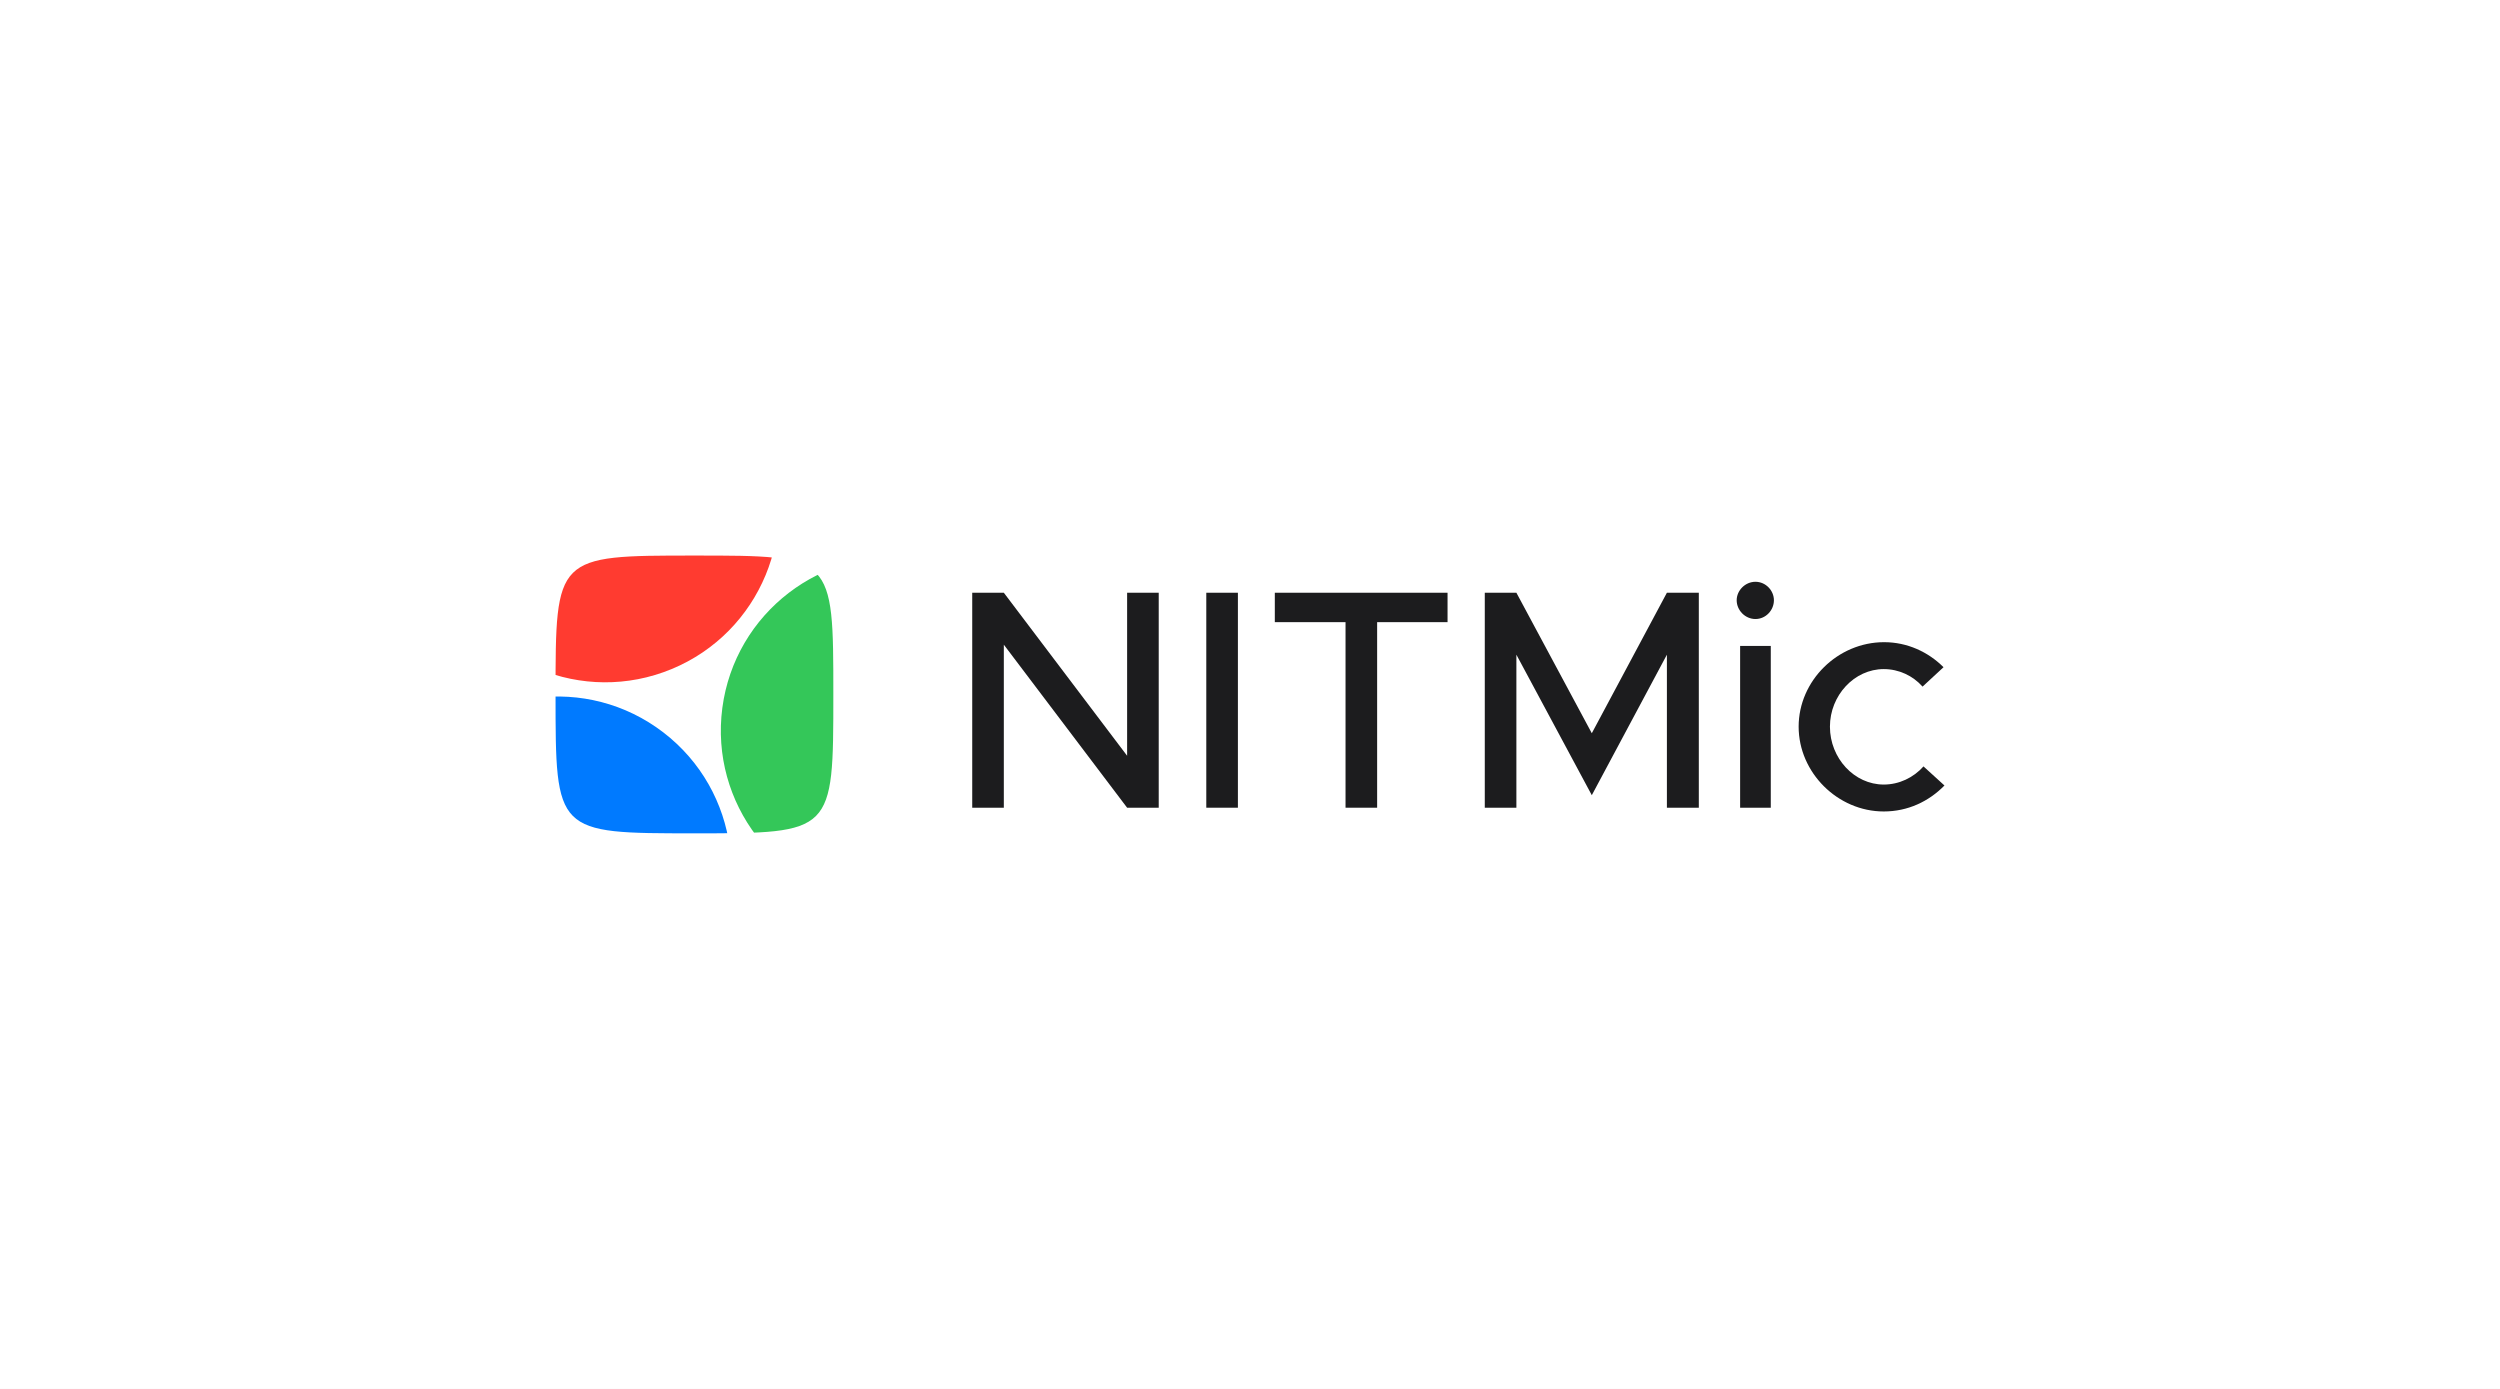
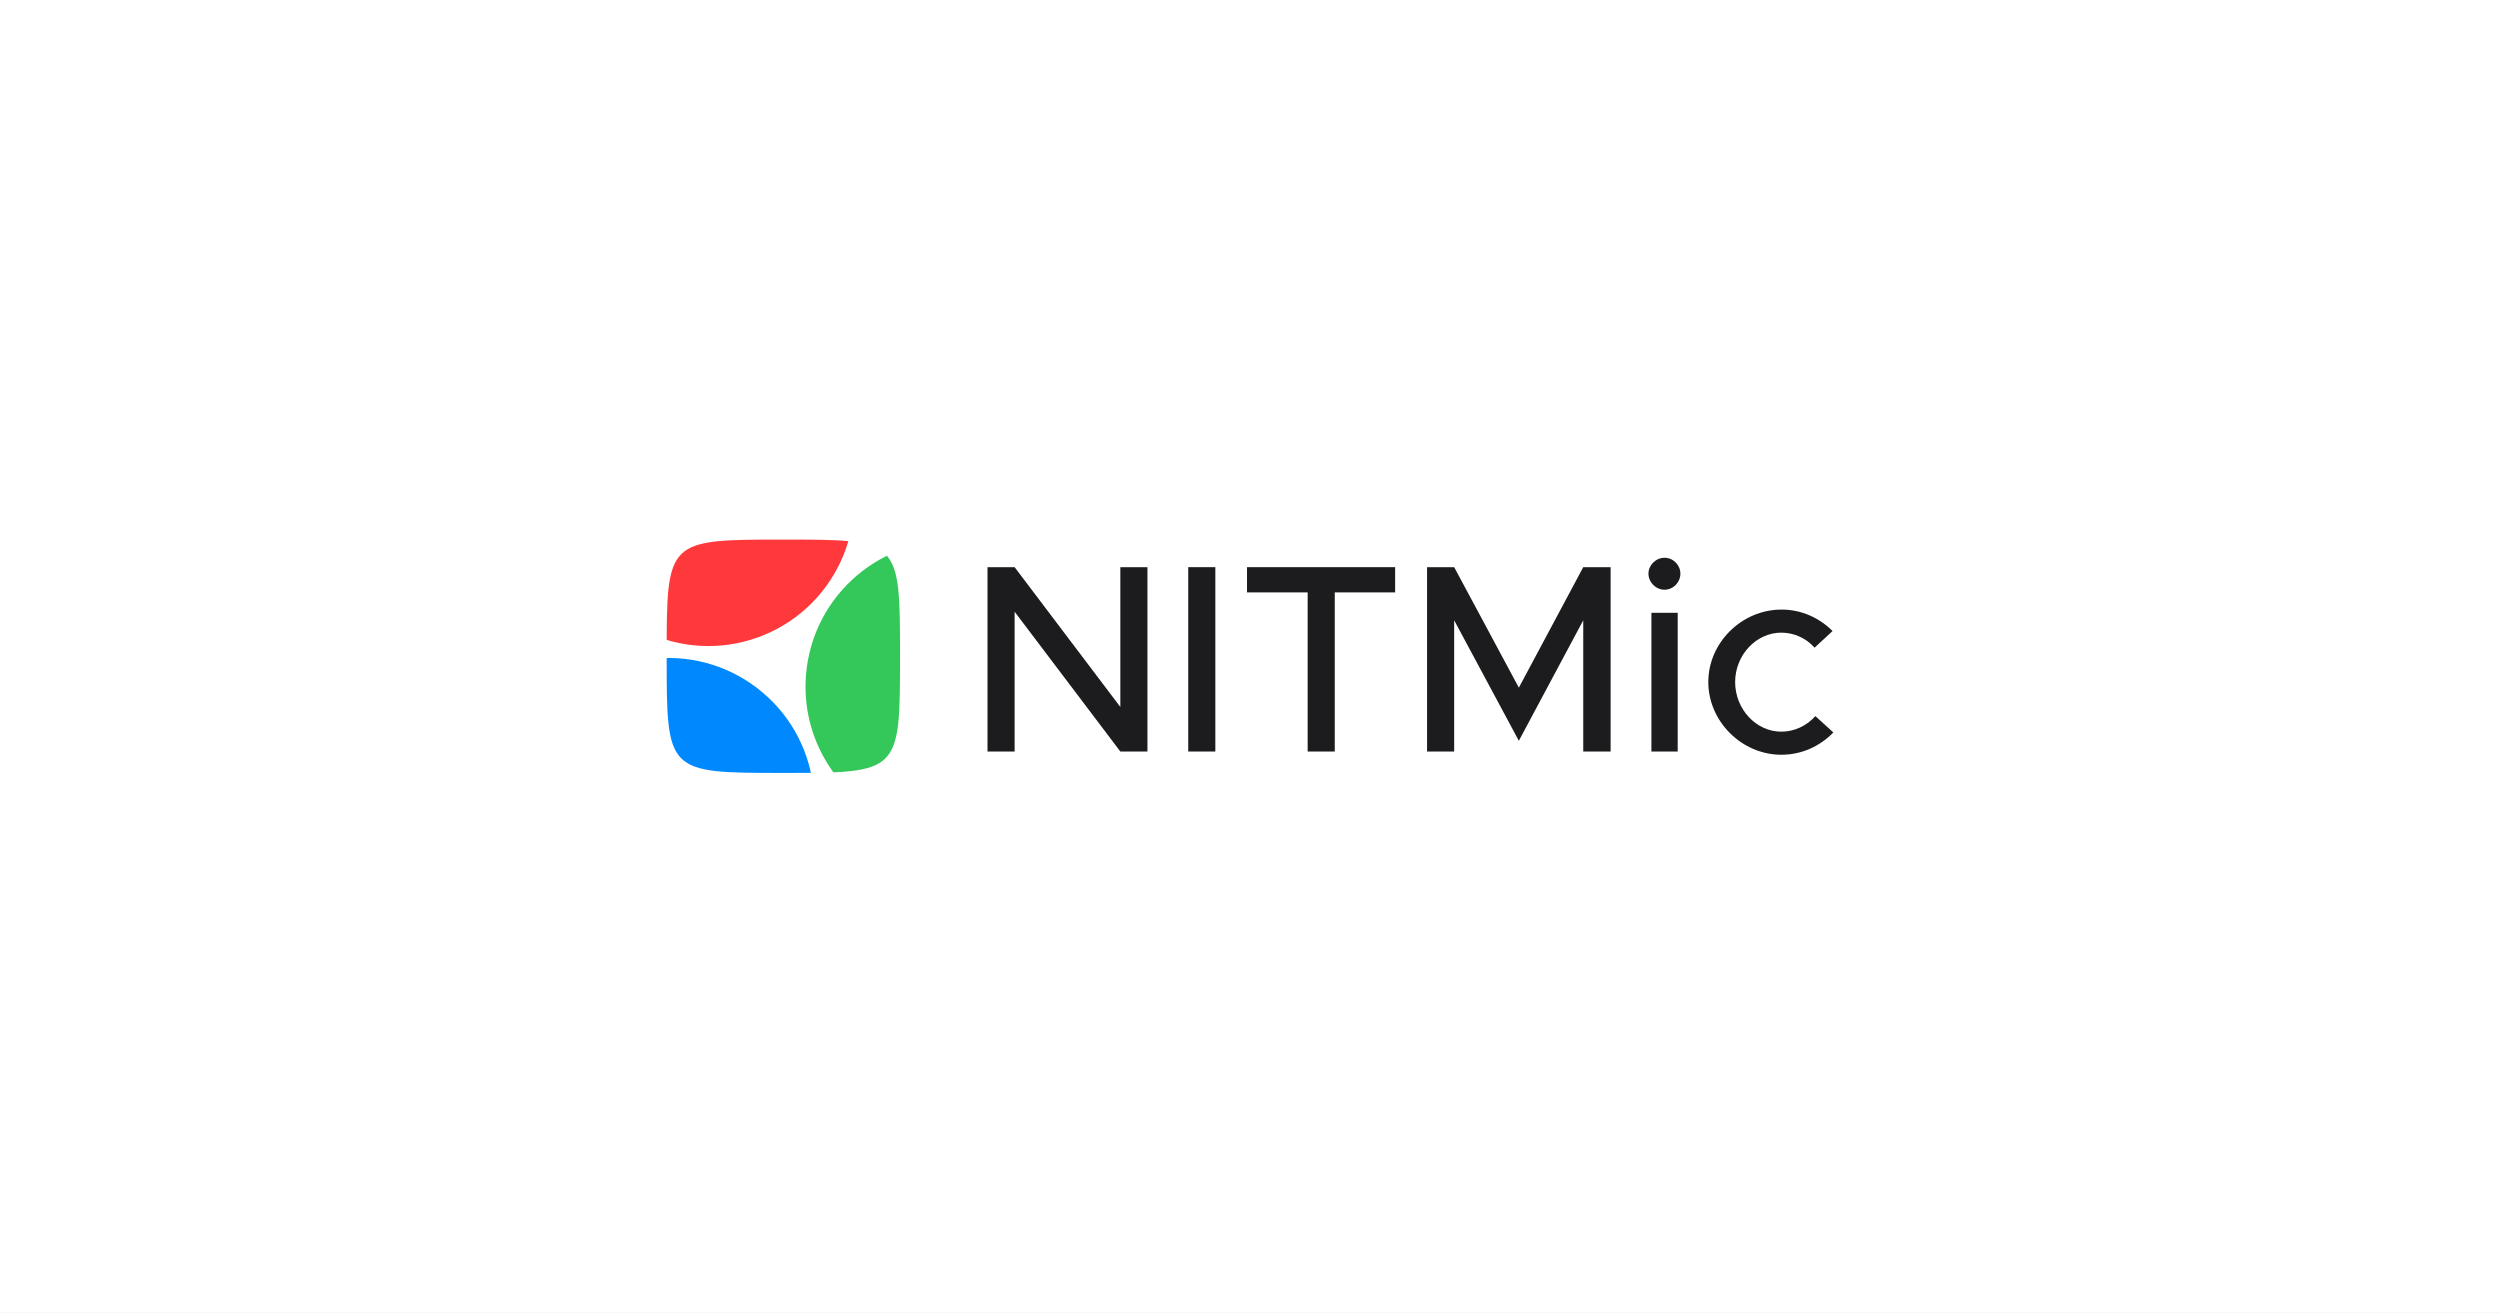
- <svg xmlns="http://www.w3.org/2000/svg" width="100%" height="100%" viewBox="0 0 2304 1280" version="1.1" xml:space="preserve" style="fill-rule:evenodd;clip-rule:evenodd;stroke-linejoin:round;stroke-miterlimit:2;">
-   <g transform="matrix(1,0,0,1,-8364,0)">
-     <g id="padded-logo-short_light" transform="matrix(2.25,0,0,1.25,-3718.5,0)">
+ <svg xmlns="http://www.w3.org/2000/svg" width="100%" height="100%" viewBox="0 0 2400 1260" version="1.1" xml:space="preserve" style="fill-rule:evenodd;clip-rule:evenodd;stroke-linejoin:round;stroke-miterlimit:2;">
+   <g transform="matrix(1,0,0,1,-7980,0)">
+     <g id="padded-logo-short_light" transform="matrix(2.34375,0,0,1.23047,-4605.94,0)">
      <rect x="5370" y="0" width="1024" height="1024" style="fill:white;" />
-       <g transform="matrix(0.734838,0,0,1.32271,-255.52,-6261.42)">
-         <g transform="matrix(174.419,0,0,174.419,8184.12,5184)">
-           <path d="M0.076,-0L0.177,-0L0.177,-0.521L0.571,-0L0.672,-0L0.672,-0.687L0.571,-0.687L0.571,-0.166L0.177,-0.687L0.076,-0.687L0.076,-0Z" style="fill:rgb(28,28,30);fill-rule:nonzero;" />
+       <g transform="matrix(0.466667,0,0,0.177778,3137.07,420.978)">
+         <g transform="matrix(1.35039,0,0,6.75195,-5429.83,-34072)">
+           <g transform="matrix(174.419,0,0,174.419,8192.84,5184)">
+             <path d="M0.076,-0L0.177,-0L0.177,-0.521L0.571,-0L0.672,-0L0.672,-0.687L0.571,-0.687L0.571,-0.166L0.177,-0.687L0.076,-0.687L0.076,-0Z" style="fill:rgb(28,28,30);fill-rule:nonzero;" />
+           </g>
+           <g transform="matrix(174.419,0,0,174.419,8323.31,5184)">
+             <rect x="0.076" y="-0.687" width="0.101" height="0.687" style="fill:rgb(28,28,30);fill-rule:nonzero;" />
+           </g>
+           <g transform="matrix(174.419,0,0,174.419,8367.26,5184)">
+             <path d="M0.269,-0L0.37,-0L0.37,-0.593L0.595,-0.593L0.595,-0.687L0.043,-0.687L0.043,-0.593L0.269,-0.593L0.269,-0Z" style="fill:rgb(28,28,30);fill-rule:nonzero;" />
+           </g>
+           <g transform="matrix(174.419,0,0,174.419,8478.54,5184)">
+             <path d="M0.076,-0L0.177,-0L0.177,-0.489L0.418,-0.04L0.658,-0.489L0.658,-0L0.76,-0L0.76,-0.687L0.658,-0.687L0.418,-0.238L0.177,-0.687L0.076,-0.687L0.076,-0Z" style="fill:rgb(28,28,30);fill-rule:nonzero;" />
+           </g>
+           <g transform="matrix(174.419,0,0,174.419,8627.67,5184)">
+             <path d="M0.106,-0.603C0.139,-0.603 0.165,-0.631 0.165,-0.663C0.165,-0.694 0.139,-0.722 0.106,-0.722C0.073,-0.722 0.046,-0.694 0.046,-0.663C0.046,-0.631 0.073,-0.603 0.106,-0.603ZM0.057,-0L0.155,-0L0.155,-0.517L0.057,-0.517L0.057,-0Z" style="fill:rgb(28,28,30);fill-rule:nonzero;" />
+           </g>
+           <g transform="matrix(174.419,0,0,174.419,8669.01,5184)">
+             <path d="M0.304,0.012C0.381,0.012 0.448,-0.02 0.498,-0.071L0.431,-0.132C0.399,-0.096 0.353,-0.074 0.304,-0.074C0.21,-0.074 0.132,-0.158 0.132,-0.259C0.132,-0.359 0.21,-0.443 0.304,-0.443C0.352,-0.443 0.397,-0.422 0.428,-0.387L0.495,-0.449C0.446,-0.498 0.379,-0.529 0.305,-0.529C0.157,-0.529 0.032,-0.406 0.032,-0.259C0.032,-0.112 0.157,0.012 0.304,0.012Z" style="fill:rgb(28,28,30);fill-rule:nonzero;" />
+           </g>
        </g>
-         <g transform="matrix(174.419,0,0,174.419,8314.59,5184)">
-           <rect x="0.076" y="-0.687" width="0.101" height="0.687" style="fill:rgb(28,28,30);fill-rule:nonzero;" />
-         </g>
-         <g transform="matrix(174.419,0,0,174.419,8358.54,5184)">
-           <path d="M0.269,-0L0.37,-0L0.37,-0.593L0.595,-0.593L0.595,-0.687L0.043,-0.687L0.043,-0.593L0.269,-0.593L0.269,-0Z" style="fill:rgb(28,28,30);fill-rule:nonzero;" />
-         </g>
-         <g transform="matrix(174.419,0,0,174.419,8469.82,5184)">
-           <path d="M0.076,-0L0.177,-0L0.177,-0.489L0.418,-0.04L0.658,-0.489L0.658,-0L0.76,-0L0.76,-0.687L0.658,-0.687L0.418,-0.238L0.177,-0.687L0.076,-0.687L0.076,-0Z" style="fill:rgb(28,28,30);fill-rule:nonzero;" />
-         </g>
-         <g transform="matrix(174.419,0,0,174.419,8615.46,5184)">
-           <path d="M0.106,-0.603C0.139,-0.603 0.165,-0.631 0.165,-0.663C0.165,-0.694 0.139,-0.722 0.106,-0.722C0.073,-0.722 0.046,-0.694 0.046,-0.663C0.046,-0.631 0.073,-0.603 0.106,-0.603ZM0.057,-0L0.155,-0L0.155,-0.517L0.057,-0.517L0.057,-0Z" style="fill:rgb(28,28,30);fill-rule:nonzero;" />
-         </g>
-         <g transform="matrix(174.419,0,0,174.419,8652.44,5184)">
-           <path d="M0.304,0.012C0.381,0.012 0.448,-0.02 0.498,-0.071L0.431,-0.132C0.399,-0.096 0.353,-0.074 0.304,-0.074C0.21,-0.074 0.132,-0.158 0.132,-0.259C0.132,-0.359 0.21,-0.443 0.304,-0.443C0.352,-0.443 0.397,-0.422 0.428,-0.387L0.495,-0.449C0.446,-0.498 0.379,-0.529 0.305,-0.529C0.157,-0.529 0.032,-0.406 0.032,-0.259C0.032,-0.112 0.157,0.012 0.304,0.012Z" style="fill:rgb(28,28,30);fill-rule:nonzero;" />
-         </g>
-       </g>
-       <g transform="matrix(0.177778,0,0,0.32,4990.62,348.16)">
-         <path d="M3734,192C4054,192 4054,192 4054,512C4054,832 4054,832 3734,832C3414,832 3414,832 3414,512C3414,192 3414,192 3734,192Z" style="fill:none;" />
-         <clipPath id="_clip1">
-           <path d="M3734,192C4054,192 4054,192 4054,512C4054,832 4054,832 3734,832C3414,832 3414,832 3414,512C3414,192 3414,192 3734,192Z" />
-         </clipPath>
-         <g clip-path="url(#_clip1)">
-           <g transform="matrix(0.988355,0,0,1.21614,1291.01,192)">
-             <rect x="2148" y="0" width="647.541" height="526.254" style="fill:none;" />
-             <clipPath id="_clip2">
-               <rect x="2148" y="0" width="647.541" height="526.254" />
-             </clipPath>
-             <g clip-path="url(#_clip2)">
-               <g transform="matrix(2.9374,-0.988818,1.21671,2.38722,-13519.7,4648.87)">
-                 <circle cx="5288.05" cy="360.097" r="381.874" style="fill:none;" />
-                 <clipPath id="_clip3">
-                   <circle cx="5288.05" cy="360.097" r="381.874" />
-                 </clipPath>
-                 <g clip-path="url(#_clip3)">
-                   <g transform="matrix(-0.166667,-0.288675,0.288675,-0.166667,5931.79,2023.81)">
-                     <circle cx="5288.05" cy="360.097" r="381.874" style="fill:rgb(0,122,255);" />
-                   </g>
-                   <g transform="matrix(-0.166667,0.288675,-0.288675,-0.166667,6407,-1029.25)">
-                     <circle cx="5288.05" cy="360.097" r="381.874" style="fill:rgb(52,199,89);" />
-                   </g>
-                   <g transform="matrix(0.333333,2.77556e-17,1.38778e-17,0.333333,3525.37,85.7319)">
-                     <circle cx="5288.05" cy="360.097" r="381.874" style="fill:rgb(255,59,48);" />
+         <g transform="matrix(0.32,0,0,1.6,4277.52,-307.2)">
+           <path d="M3734,192C4054,192 4054,192 4054,512C4054,832 4054,832 3734,832C3414,832 3414,832 3414,512C3414,192 3414,192 3734,192Z" style="fill:none;" />
+           <clipPath id="_clip1">
+             <path d="M3734,192C4054,192 4054,192 4054,512C4054,832 4054,832 3734,832C3414,832 3414,832 3414,512C3414,192 3414,192 3734,192Z" />
+           </clipPath>
+           <g clip-path="url(#_clip1)">
+             <g transform="matrix(0.988355,0,0,1.21614,1291.01,192)">
+               <rect x="2148" y="0" width="647.541" height="526.254" style="fill:none;" />
+               <clipPath id="_clip2">
+                 <rect x="2148" y="0" width="647.541" height="526.254" />
+               </clipPath>
+               <g clip-path="url(#_clip2)">
+                 <g transform="matrix(2.9374,-0.988818,1.21671,2.38722,-13519.7,4648.87)">
+                   <circle cx="5288.05" cy="360.097" r="381.874" style="fill:none;" />
+                   <clipPath id="_clip3">
+                     <circle cx="5288.05" cy="360.097" r="381.874" />
+                   </clipPath>
+                   <g clip-path="url(#_clip3)">
+                     <g transform="matrix(-0.166667,-0.288675,0.288675,-0.166667,5931.79,2023.81)">
+                       <circle cx="5288.05" cy="360.097" r="381.874" style="fill:rgb(0,136,255);" />
+                     </g>
+                     <g transform="matrix(-0.166667,0.288675,-0.288675,-0.166667,6407,-1029.25)">
+                       <circle cx="5288.05" cy="360.097" r="381.874" style="fill:rgb(52,199,89);" />
+                     </g>
+                     <g transform="matrix(0.333333,2.77556e-17,1.38778e-17,0.333333,3525.37,85.7319)">
+                       <circle cx="5288.05" cy="360.097" r="381.874" style="fill:rgb(255,56,60);" />
+                     </g>
                  </g>
                </g>
              </g>
            </g>
          </g>
        </g>
      </g>
    </g>
  </g>
</svg>
